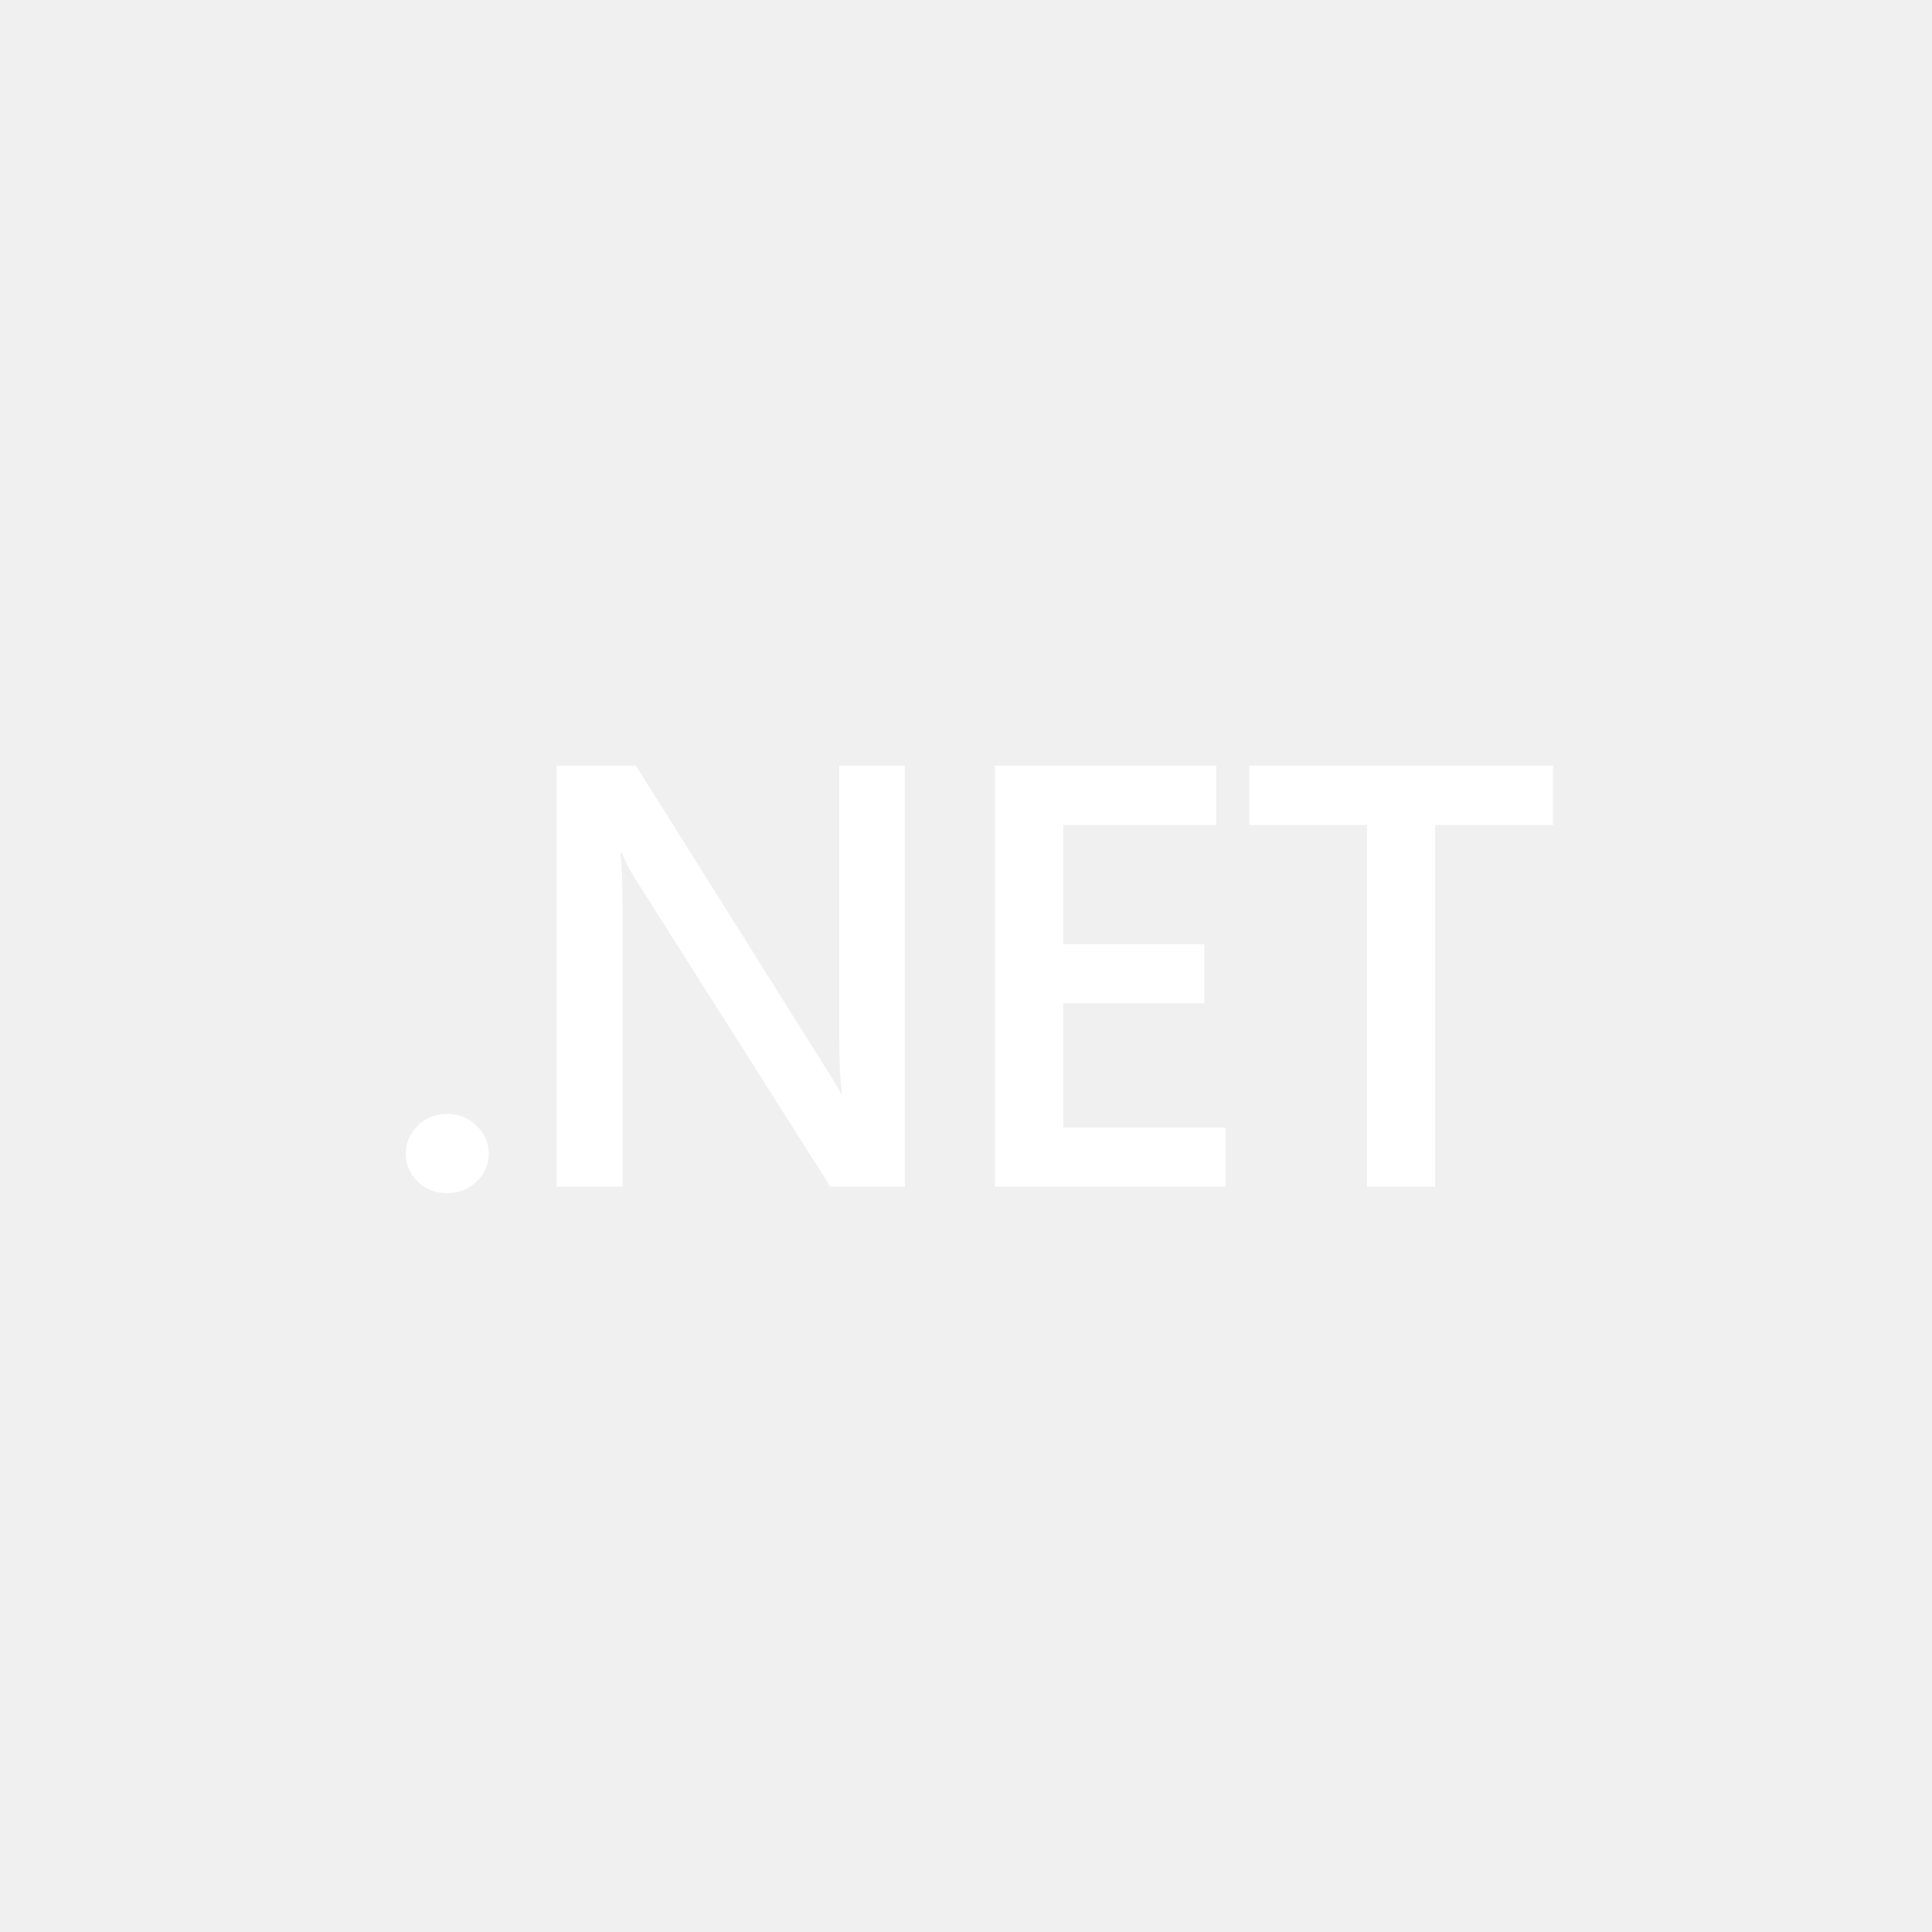
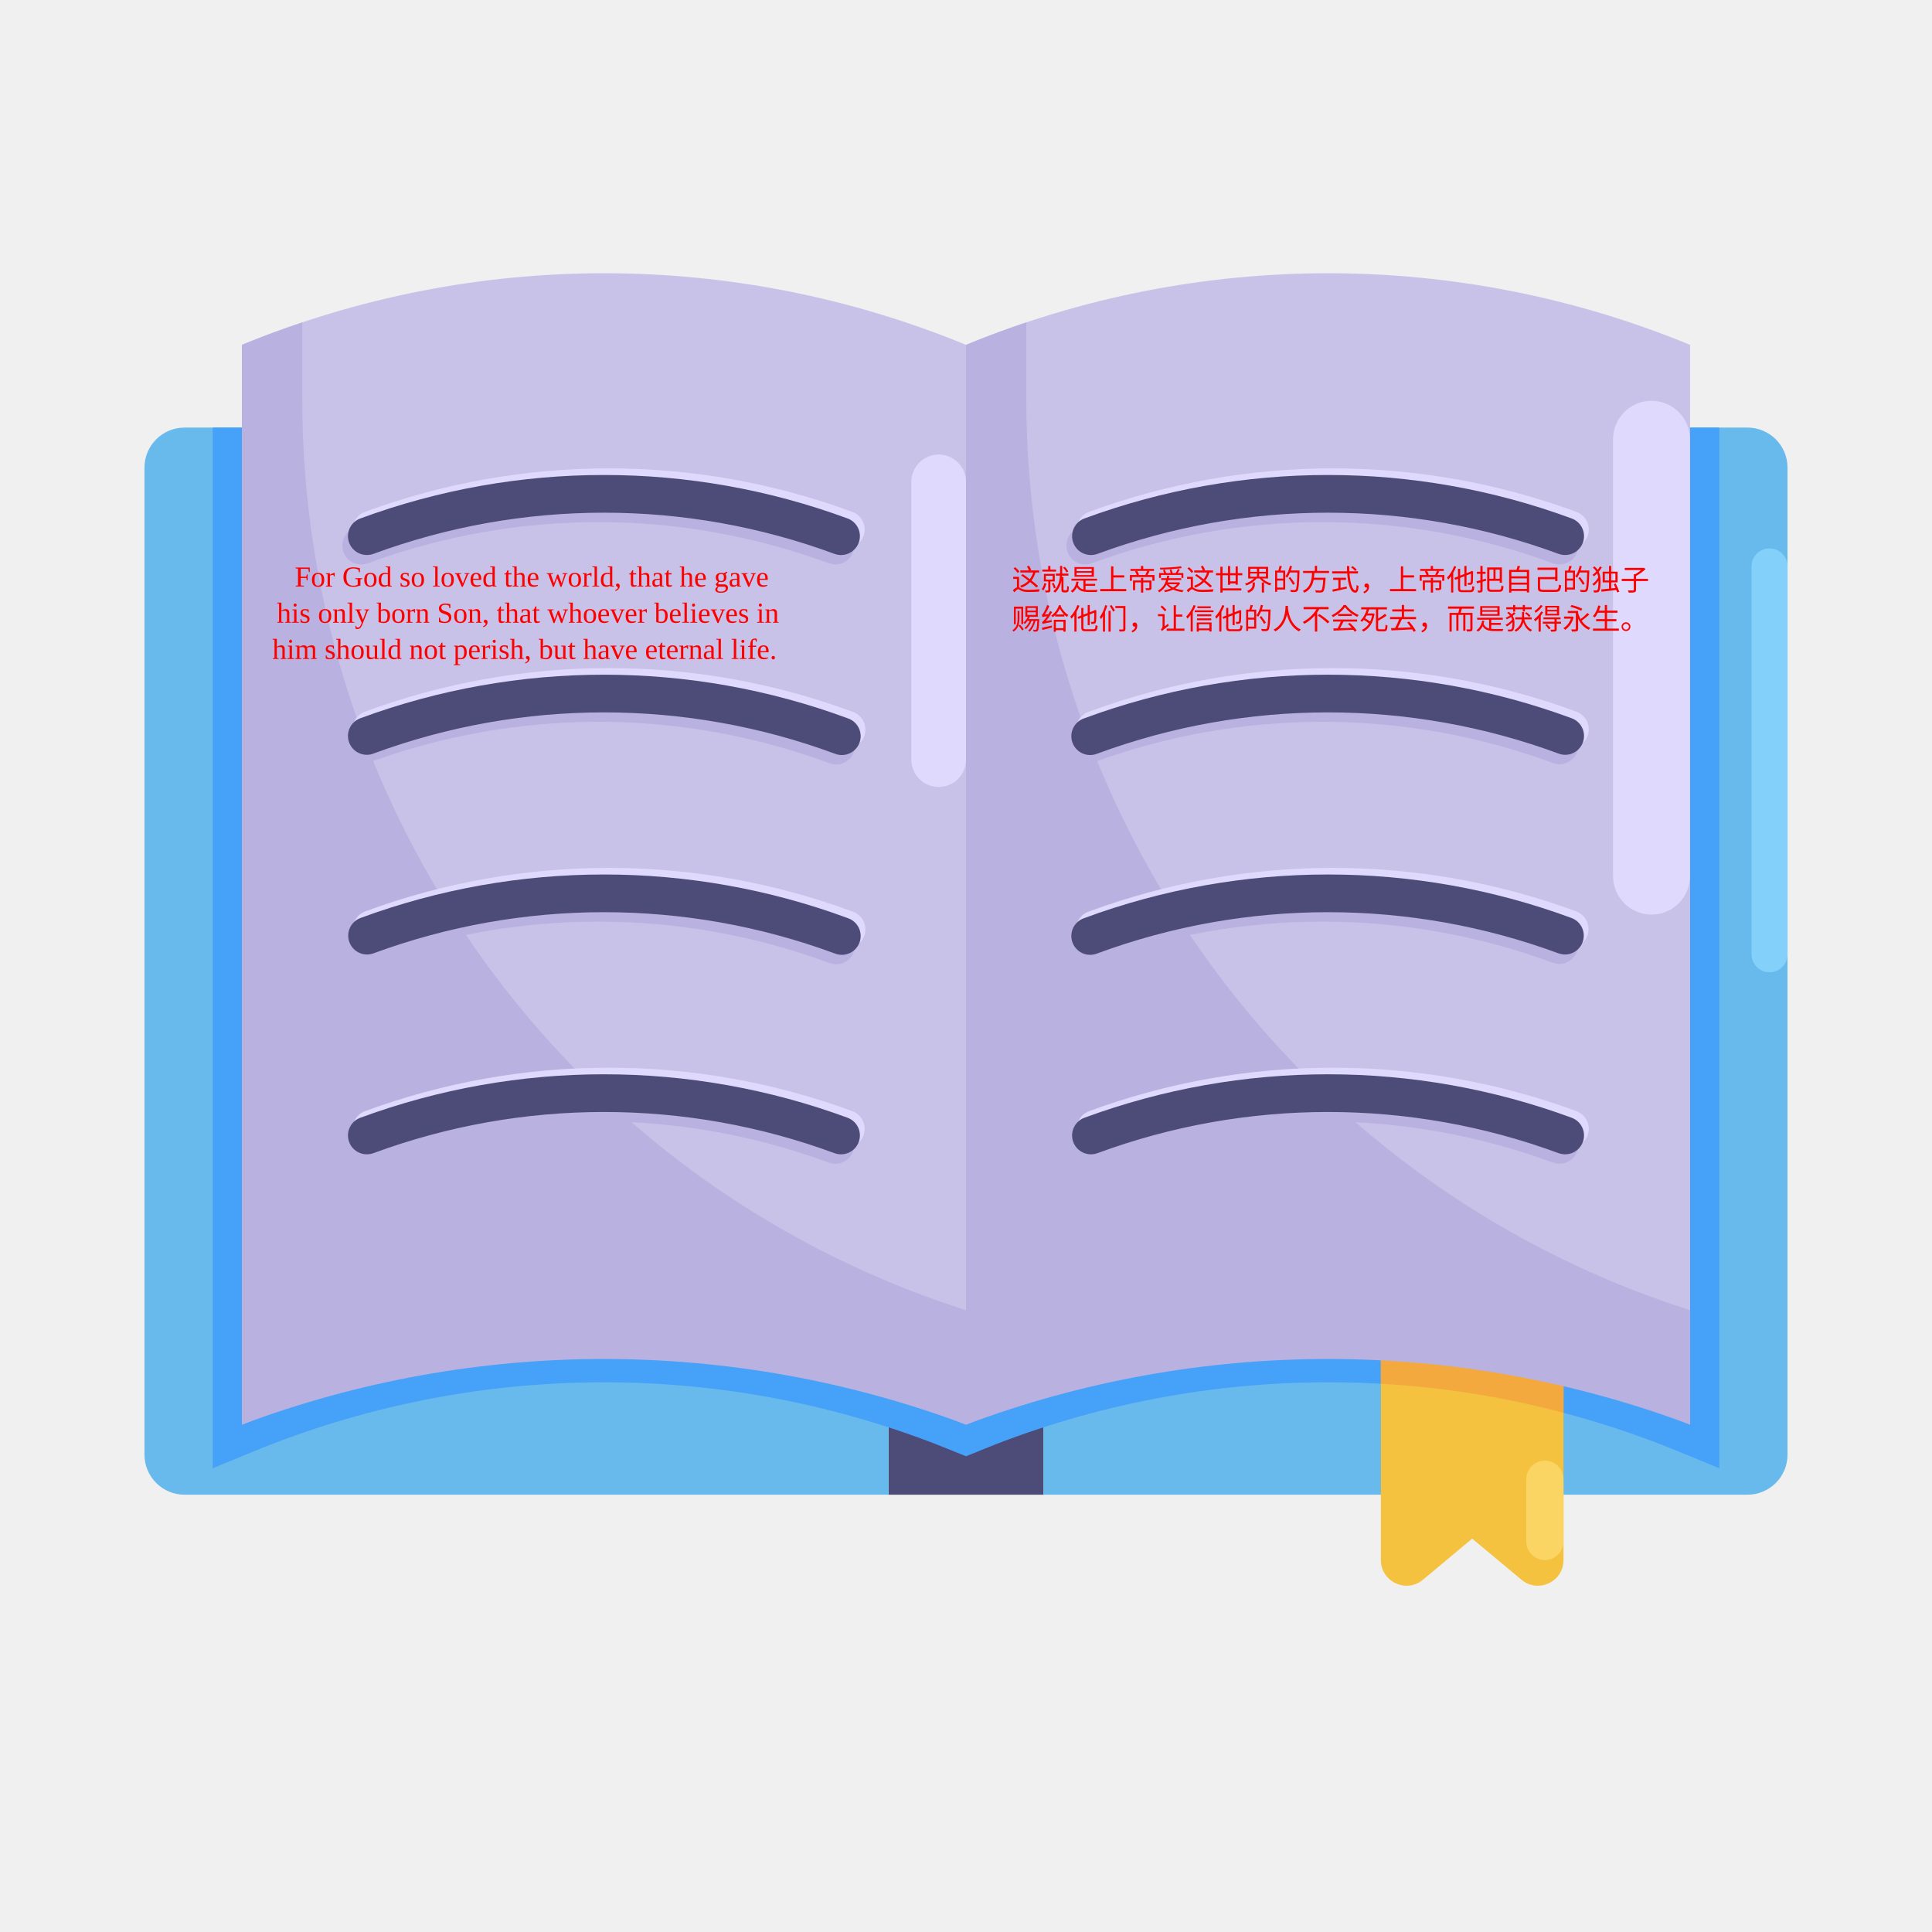
- <svg xmlns="http://www.w3.org/2000/svg" width="456" height="456" viewBox="0 0 456 456" version="1.1" xml:space="preserve" style="fill-rule:evenodd;clip-rule:evenodd;stroke-linejoin:round;stroke-miterlimit:2;">
-   <path d="m 105.5,281.609 c -2.703,0 -5.001,-0.9 -6.893,-2.702 -1.892,-1.848 -2.838,-4.042 -2.838,-6.582 0,-2.587 0.946,-4.804 2.838,-6.652 1.892,-1.848 4.19,-2.772 6.893,-2.772 2.748,0 5.068,0.924 6.96,2.772 1.937,1.848 2.906,4.064 2.906,6.652 0,2.54 -0.968,4.734 -2.906,6.582 -1.892,1.802 -4.212,2.702 -6.96,2.702 z" style="fill:#ffffff;fill-rule:nonzero;stroke-width:0.838" />
-   <path d="M 213.561,280.084 H 195.99 L 149.7,207.054 c -1.171,-1.848 -2.14,-3.765 -2.906,-5.751 h -0.406 c 0.361,2.125 0.541,6.675 0.541,13.65 v 65.132 h -15.543 v -99.36 h 18.719 l 44.737,71.298 c 1.892,2.957 3.109,4.989 3.649,6.098 h 0.27 c -0.45,-2.632 -0.676,-7.09 -0.676,-13.373 v -64.023 h 15.476 z" style="fill:#ffffff;fill-rule:nonzero;stroke-width:0.838" />
-   <path d="m 289.251,280.084 h -54.401 v -99.36 h 52.238 v 13.997 h -36.154 v 28.131 h 33.316 v 13.927 h -33.316 v 29.378 h 38.316 z" style="fill:#ffffff;fill-rule:nonzero;stroke-width:0.838" />
-   <path d="M 366.565,194.721 H 338.722 v 85.363 h -16.084 v -85.363 h -27.775 v -13.997 h 71.701 z" style="fill:#ffffff;fill-rule:nonzero;stroke-width:0.838" />
+ <svg xmlns="http://www.w3.org/2000/svg" width="800px" height="800px" viewBox="0 0 2050 2050" data-name="Layer 2" id="Layer_2" version="1.1">
+   <defs id="defs1">
+     <rect x="151.035" y="196.833" width="270.889" height="52.619" id="rect35" />
+     <style id="style1">.cls-1{fill:#4d4c78;}.cls-2{fill:#67baeb;}.cls-3{fill:#46a1f8;}.cls-4{fill:#c8c2e9;}.cls-5{fill:#f4c23f;}.cls-6{fill:#f4a93f;}.cls-7{fill:#b9b1e0;}.cls-8{fill:#dfdafd;}.cls-9{fill:#fad564;}.cls-10{fill:#83d0fb;}</style>
+     <rect x="151.035" y="196.833" width="270.889" height="52.619" id="rect35-9" />
+   </defs>
+   <rect class="cls-1" height="179.72" width="164.3" x="942.9" y="1406.3" id="rect1" />
+   <path class="cls-2" d="M781.8,453.7h-586a42.5,42.5,0,0,0-42.5,42.5V1543.4a42.5,42.5,0,0,0,42.5,42.6H942.9V1484.5a43.6,43.6,0,0,0-.3-5.1L824,491.2A42.5,42.5,0,0,0,781.8,453.7Z" id="path1" />
+   <path class="cls-2" d="M1318.9,487.4l-210.8,990.2a43.2,43.2,0,0,0-1,8.8V1586h747.1a42.5,42.5,0,0,0,42.5-42.6V496.2a42.5,42.5,0,0,0-42.5-42.5H1360.5A42.4,42.4,0,0,0,1318.9,487.4Z" id="path2" />
+   <path class="cls-3" d="M1326,453.7,1107.1,1481.9v-75.6H942.9v75.6L819.5,453.7H225.7V1557.9l42.8-17.6a978.3,978.3,0,0,1,725.5-7.6l31,12.5,31-12.5a978.3,978.3,0,0,1,725.5,7.6l42.8,17.6V453.7Z" id="path3" />
+   <path class="cls-4" d="M1025,1511.6h0a1010.1,1010.1,0,0,0-768.3,0h0V365.9h0a1009.2,1009.2,0,0,1,768.3,0h0Z" id="path4" />
+   <path class="cls-5" d="M1614.4,1676.2l-52.3-43.6-52.2,43.6c-17.7,14.8-44.7,2.2-44.7-20.9V1359.2H1659v296.1C1659,1678.4,1632.1,1691,1614.4,1676.2Z" id="path5" />
+   <path class="cls-6" d="M1465.2,1468.3a966.5,966.5,0,0,1,193.8,30.8V1359.2H1465.2Z" id="path6" />
+   <path class="cls-4" d="M1025,1511.6h0a1010.1,1010.1,0,0,1,768.3,0h0V365.9h0a1009.2,1009.2,0,0,0-768.3,0h0Z" id="path7" />
+   <path class="cls-7" d="M320.7,423.2V342.1c-21.5,7.2-42.9,15.1-64,23.8h0V1511.6h0a1094.9,1094.9,0,0,1,768.3,0h0V1390.3l-6.9-2.3C601.4,1251.9,320.7,861.5,320.7,423.2Z" id="path8" />
+   <path class="cls-7" d="M1089,423.2V342.1q-32.4,10.8-64,23.8h0V1511.6h0a1094.9,1094.9,0,0,1,768.3,0h0V1390.3l-6.9-2.3C1369.6,1251.9,1089,861.5,1089,423.2Z" id="path9" />
+   <path class="cls-7" d="M383.3,598.9a20,20,0,0,1-6.9-38.8,747.5,747.5,0,0,1,516.9,0,20,20,0,1,1-13.8,37.6,706.7,706.7,0,0,0-489.3,0A20.9,20.9,0,0,1,383.3,598.9Z" id="path10" />
+   <path class="cls-7" d="M383.3,810.9a20,20,0,0,1-6.9-38.8,746,746,0,0,1,516.9,0,20,20,0,1,1-13.8,37.5,706.7,706.7,0,0,0-489.3,0A18.7,18.7,0,0,1,383.3,810.9Z" id="path11" />
+   <path class="cls-7" d="M383.3,1022.8a20,20,0,0,1-6.9-38.7,746,746,0,0,1,516.9,0,20,20,0,1,1-13.8,37.5,706.7,706.7,0,0,0-489.3,0A20.9,20.9,0,0,1,383.3,1022.8Z" id="path12" />
+   <path class="cls-7" d="M383.3,1234.8a20,20,0,0,1-6.9-38.8,747.5,747.5,0,0,1,516.9,0,20,20,0,1,1-13.8,37.6,706.7,706.7,0,0,0-489.3,0A20.9,20.9,0,0,1,383.3,1234.8Z" id="path13" />
+   <path class="cls-7" d="M1654.7,598.9a20.9,20.9,0,0,1-6.9-1.2,706.7,706.7,0,0,0-489.3,0,20,20,0,0,1-13.8-37.6,747.5,747.5,0,0,1,516.9,0,20,20,0,0,1-6.9,38.8Z" id="path14" />
+   <path class="cls-7" d="M1654.7,810.9a18.7,18.7,0,0,1-6.9-1.3,706.7,706.7,0,0,0-489.3,0,20,20,0,1,1-13.8-37.5,746,746,0,0,1,516.9,0,20,20,0,0,1-6.9,38.8Z" id="path15" />
+   <path class="cls-7" d="M1654.7,1022.8a20.9,20.9,0,0,1-6.9-1.2,706.7,706.7,0,0,0-489.3,0,20,20,0,1,1-13.8-37.5,746,746,0,0,1,516.9,0,20,20,0,0,1-6.9,38.7Z" id="path16" />
+   <path class="cls-7" d="M1654.7,1234.8a20.9,20.9,0,0,1-6.9-1.2,706.7,706.7,0,0,0-489.3,0,20,20,0,1,1-13.8-37.6,747.5,747.5,0,0,1,516.9,0,20,20,0,0,1-6.9,38.8Z" id="path17" />
+   <path class="cls-8" d="M1665.7,581.9a20.9,20.9,0,0,1-6.9-1.2,706.7,706.7,0,0,0-489.3,0,20,20,0,0,1-13.8-37.6,747.5,747.5,0,0,1,516.9,0,20,20,0,0,1-6.9,38.8Z" id="path18" />
+   <path class="cls-8" d="M1665.7,793.9a18.7,18.7,0,0,1-6.9-1.3,706.7,706.7,0,0,0-489.3,0,20,20,0,1,1-13.8-37.5,746,746,0,0,1,516.9,0,20,20,0,0,1-6.9,38.8Z" id="path19" />
+   <path class="cls-8" d="M1665.7,1005.8a20.9,20.9,0,0,1-6.9-1.2,706.7,706.7,0,0,0-489.3,0,20,20,0,1,1-13.8-37.5,746,746,0,0,1,516.9,0,20,20,0,0,1-6.9,38.7Z" id="path20" />
+   <path class="cls-8" d="M1665.7,1217.8a20.9,20.9,0,0,1-6.9-1.2,706.7,706.7,0,0,0-489.3,0,20,20,0,1,1-13.8-37.6,747.5,747.5,0,0,1,516.9,0,20,20,0,0,1-6.9,38.8Z" id="path21" />
+   <path class="cls-8" d="M394.3,581.9a20,20,0,0,1-6.9-38.8,747.5,747.5,0,0,1,516.9,0,20,20,0,1,1-13.8,37.6,706.7,706.7,0,0,0-489.3,0A20.9,20.9,0,0,1,394.3,581.9Z" id="path22" />
+   <path class="cls-8" d="M394.3,793.9a20,20,0,0,1-6.9-38.8,746,746,0,0,1,516.9,0,20,20,0,1,1-13.8,37.5,706.7,706.7,0,0,0-489.3,0A18.7,18.7,0,0,1,394.3,793.9Z" id="path23" />
+   <path class="cls-8" d="M394.3,1005.8a20,20,0,0,1-6.9-38.7,746,746,0,0,1,516.9,0,20,20,0,1,1-13.8,37.5,706.7,706.7,0,0,0-489.3,0A20.9,20.9,0,0,1,394.3,1005.8Z" id="path24" />
+   <path class="cls-8" d="M394.3,1217.8a20,20,0,0,1-6.9-38.8,747.5,747.5,0,0,1,516.9,0,20,20,0,1,1-13.8,37.6,706.7,706.7,0,0,0-489.3,0A20.9,20.9,0,0,1,394.3,1217.8Z" id="path25" />
+   <path class="cls-1" d="M1660.7,588.9a20.9,20.9,0,0,1-6.9-1.2,706.7,706.7,0,0,0-489.3,0,20,20,0,0,1-13.8-37.6,747.5,747.5,0,0,1,516.9,0,20,20,0,0,1-6.9,38.8Z" id="path26" />
+   <path class="cls-1" d="M1660.7,800.9a18.7,18.7,0,0,1-6.9-1.3,706.7,706.7,0,0,0-489.3,0,20,20,0,1,1-13.8-37.5,746,746,0,0,1,516.9,0,20,20,0,0,1-6.9,38.8Z" id="path27" />
+   <path class="cls-1" d="M1660.7,1012.8a20.9,20.9,0,0,1-6.9-1.2,706.7,706.7,0,0,0-489.3,0,20,20,0,1,1-13.8-37.5,746,746,0,0,1,516.9,0,20,20,0,0,1-6.9,38.7Z" id="path28" />
+   <path class="cls-1" d="M1660.7,1224.8a20.9,20.9,0,0,1-6.9-1.2,706.7,706.7,0,0,0-489.3,0,20,20,0,1,1-13.8-37.6,747.5,747.5,0,0,1,516.9,0,20,20,0,0,1-6.9,38.8Z" id="path29" />
+   <rect class="cls-8" height="545.11" rx="40.8" ry="40.8" width="81.6" x="1711.6" y="425.3" id="rect29" />
+   <rect class="cls-8" height="352.73" rx="29" ry="29" width="58" x="967" y="482.3" id="rect30" />
+   <path class="cls-1" d="M389.3,588.9a20,20,0,0,1-6.9-38.8,747.5,747.5,0,0,1,516.9,0,20,20,0,1,1-13.8,37.6,706.7,706.7,0,0,0-489.3,0A20.9,20.9,0,0,1,389.3,588.9Z" id="path30" />
+   <path class="cls-1" d="M389.3,800.9a20,20,0,0,1-6.9-38.8,746,746,0,0,1,516.9,0,20,20,0,1,1-13.8,37.5,706.7,706.7,0,0,0-489.3,0A18.7,18.7,0,0,1,389.3,800.9Z" id="path31" />
+   <path class="cls-1" d="M389.3,1012.8a20,20,0,0,1-6.9-38.7,746,746,0,0,1,516.9,0,20,20,0,1,1-13.8,37.5,706.7,706.7,0,0,0-489.3,0A20.9,20.9,0,0,1,389.3,1012.8Z" id="path32" />
+   <path class="cls-1" d="M389.3,1224.8a20,20,0,0,1-6.9-38.8,747.5,747.5,0,0,1,516.9,0,20,20,0,1,1-13.8,37.6,706.7,706.7,0,0,0-489.3,0A20.9,20.9,0,0,1,389.3,1224.8Z" id="path33" />
+   <rect class="cls-9" height="105.38" rx="19.8" ry="19.8" width="39.5" x="1619.5" y="1549.9" id="rect33" />
+   <rect class="cls-10" height="449.76" rx="19.1" ry="19.1" width="38.2" x="1858.5" y="581.9" id="rect34" />
+   <text xml:space="preserve" transform="matrix(2.5625,0,0,2.5625,-104.8721,84.89647)" id="text34" style="white-space:pre;shape-inside:url(#rect35);shape-padding:1.949;fill:#ff0000;fill-opacity:1;text-align:center" x="131.54" y="0">
+     <tspan x="162.964" y="209.731" id="tspan6">For God so loved the world, that he gave </tspan>
+     <tspan x="155.543" y="224.731" id="tspan7">his only born Son, that whoever believes in </tspan>
+     <tspan x="153.656" y="239.731" id="tspan8">him should not perish, but have eternal life.</tspan>
+   </text>
+   <text xml:space="preserve" transform="matrix(2.5625,0,0,2.5625,677.7075,86.66595)" id="text34-8" style="white-space:pre;shape-inside:url(#rect35-9);shape-padding:1.949;fill:#ff0000;fill-opacity:1;text-align:center" x="131.584" y="0">
+     <tspan x="154.479" y="210.596" id="tspan9">这就是上帝爱这世界的方式，上帝他把自己的独子</tspan>
+     <tspan x="154.479" y="226.762" id="tspan10">赐给他们，让信他的人不会死去，而是获得永生。</tspan>
+   </text>
</svg>
